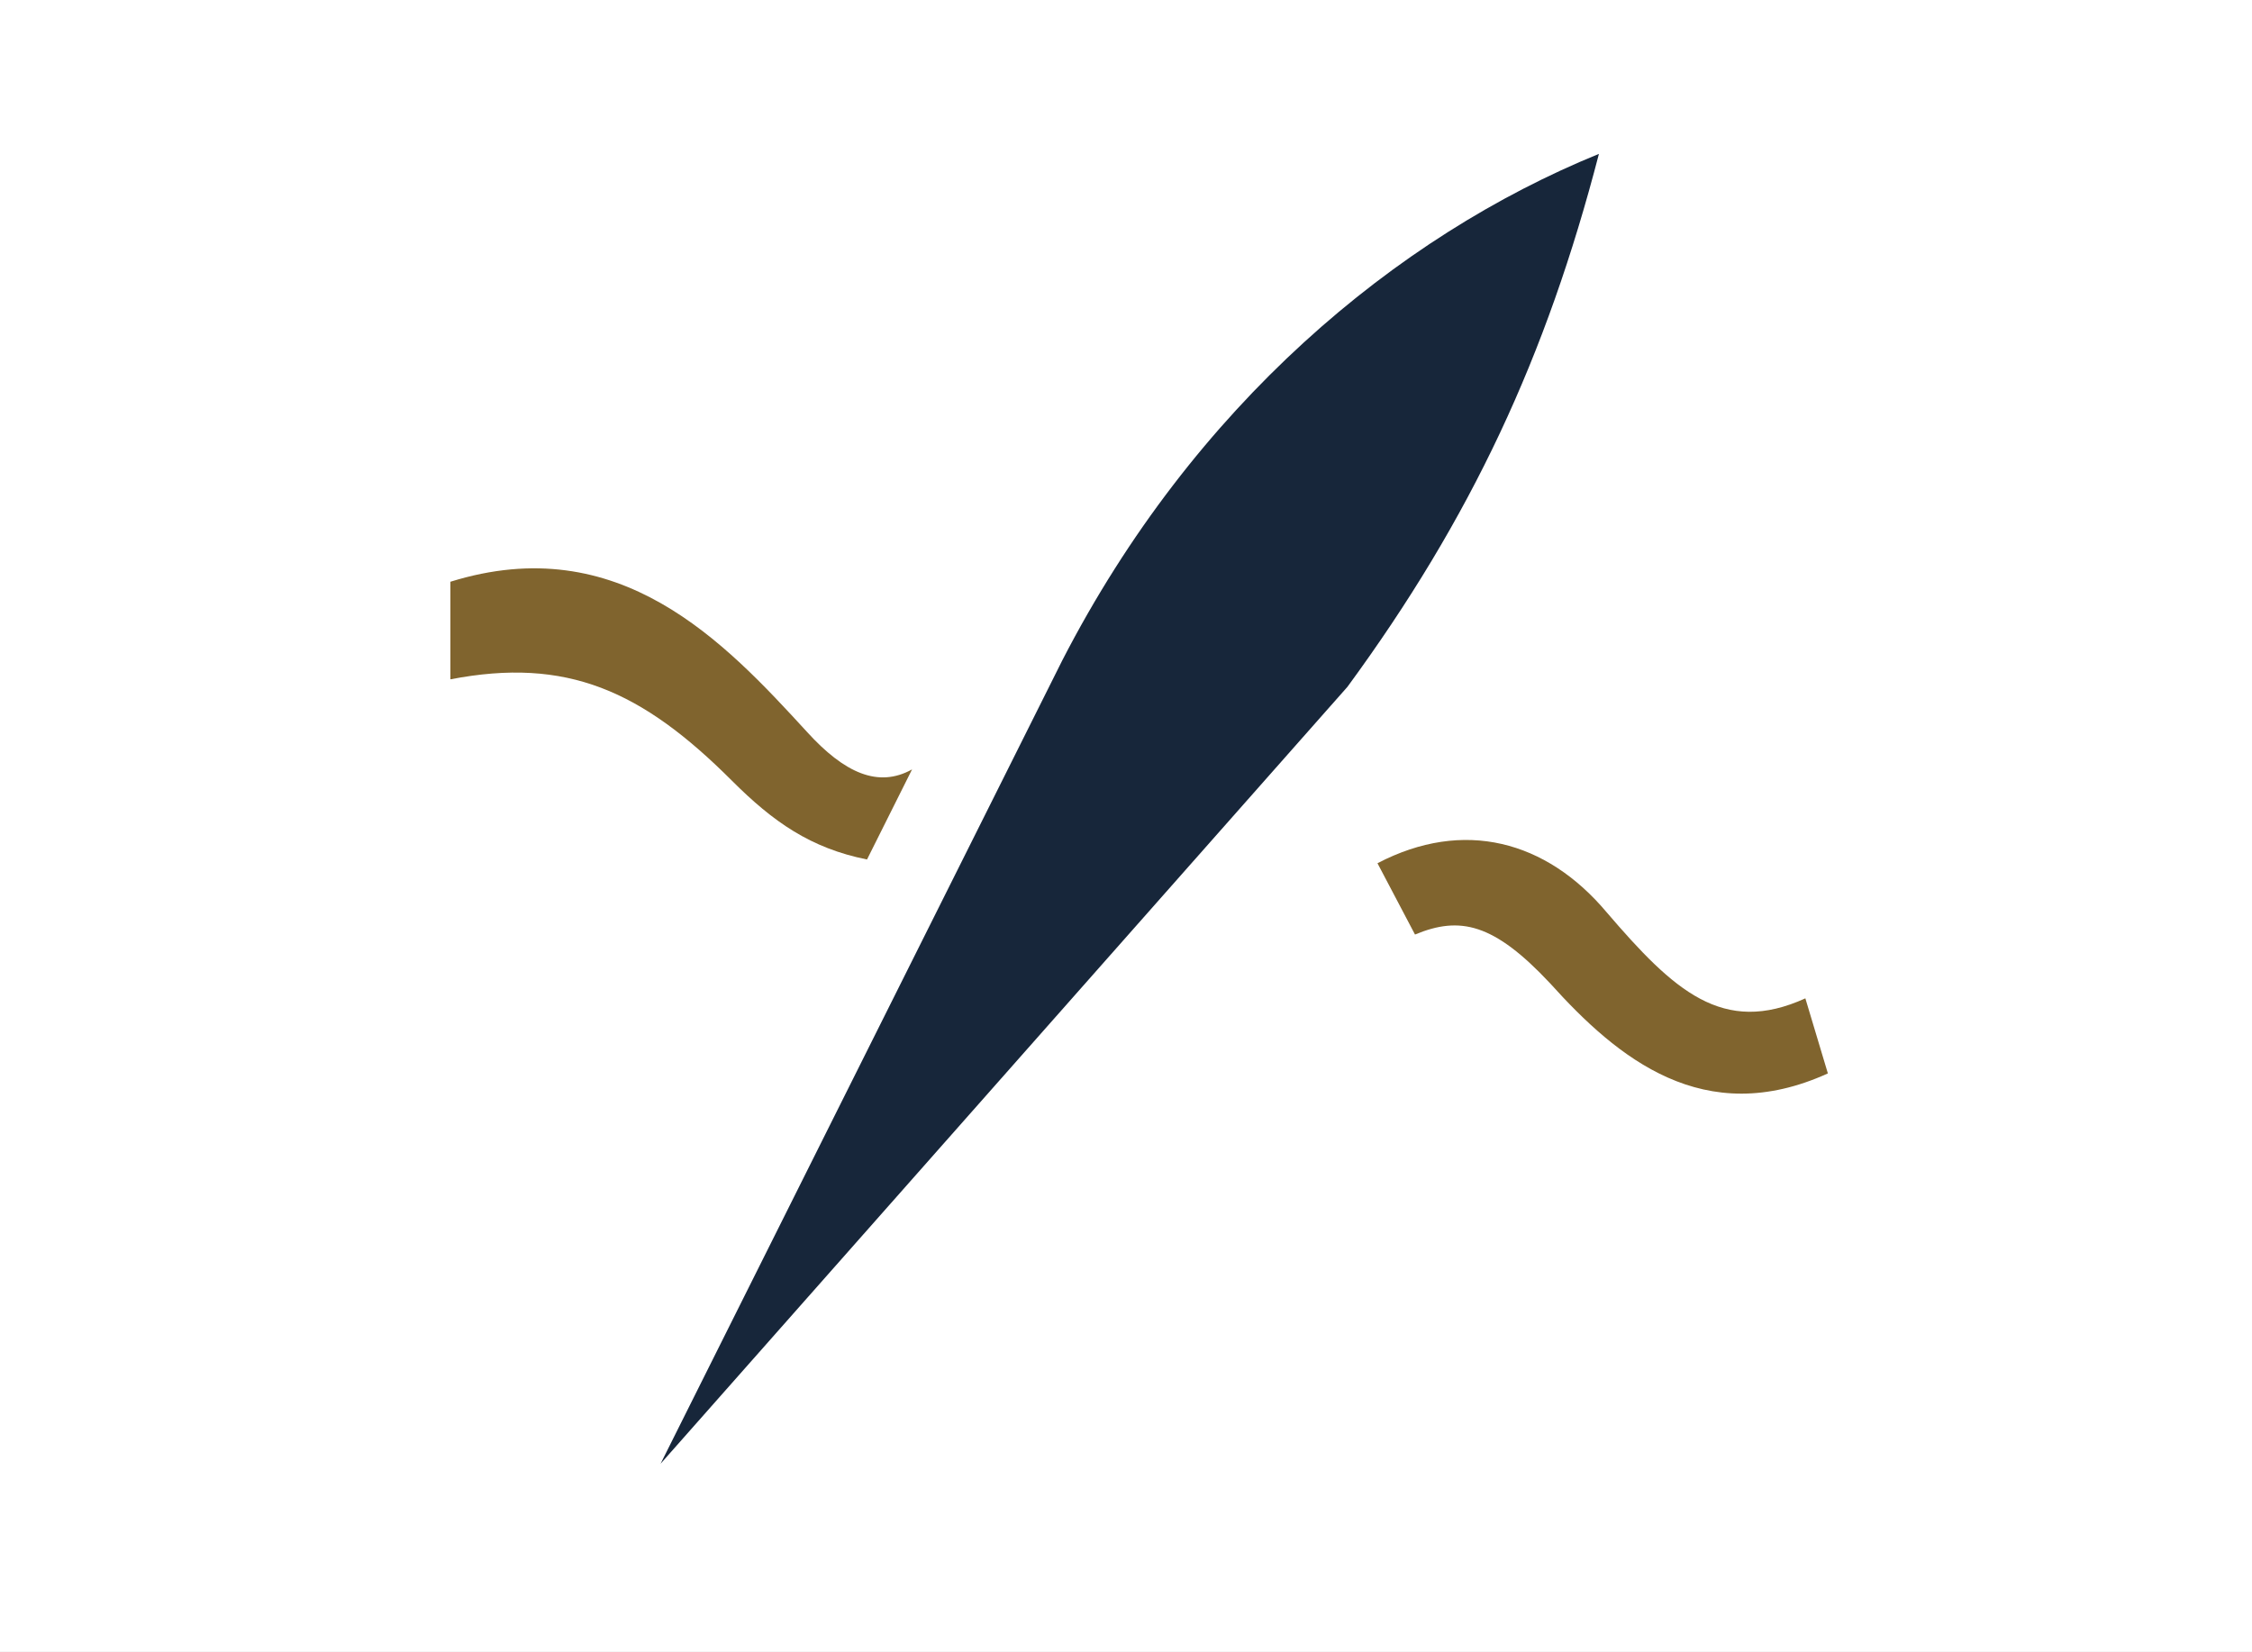
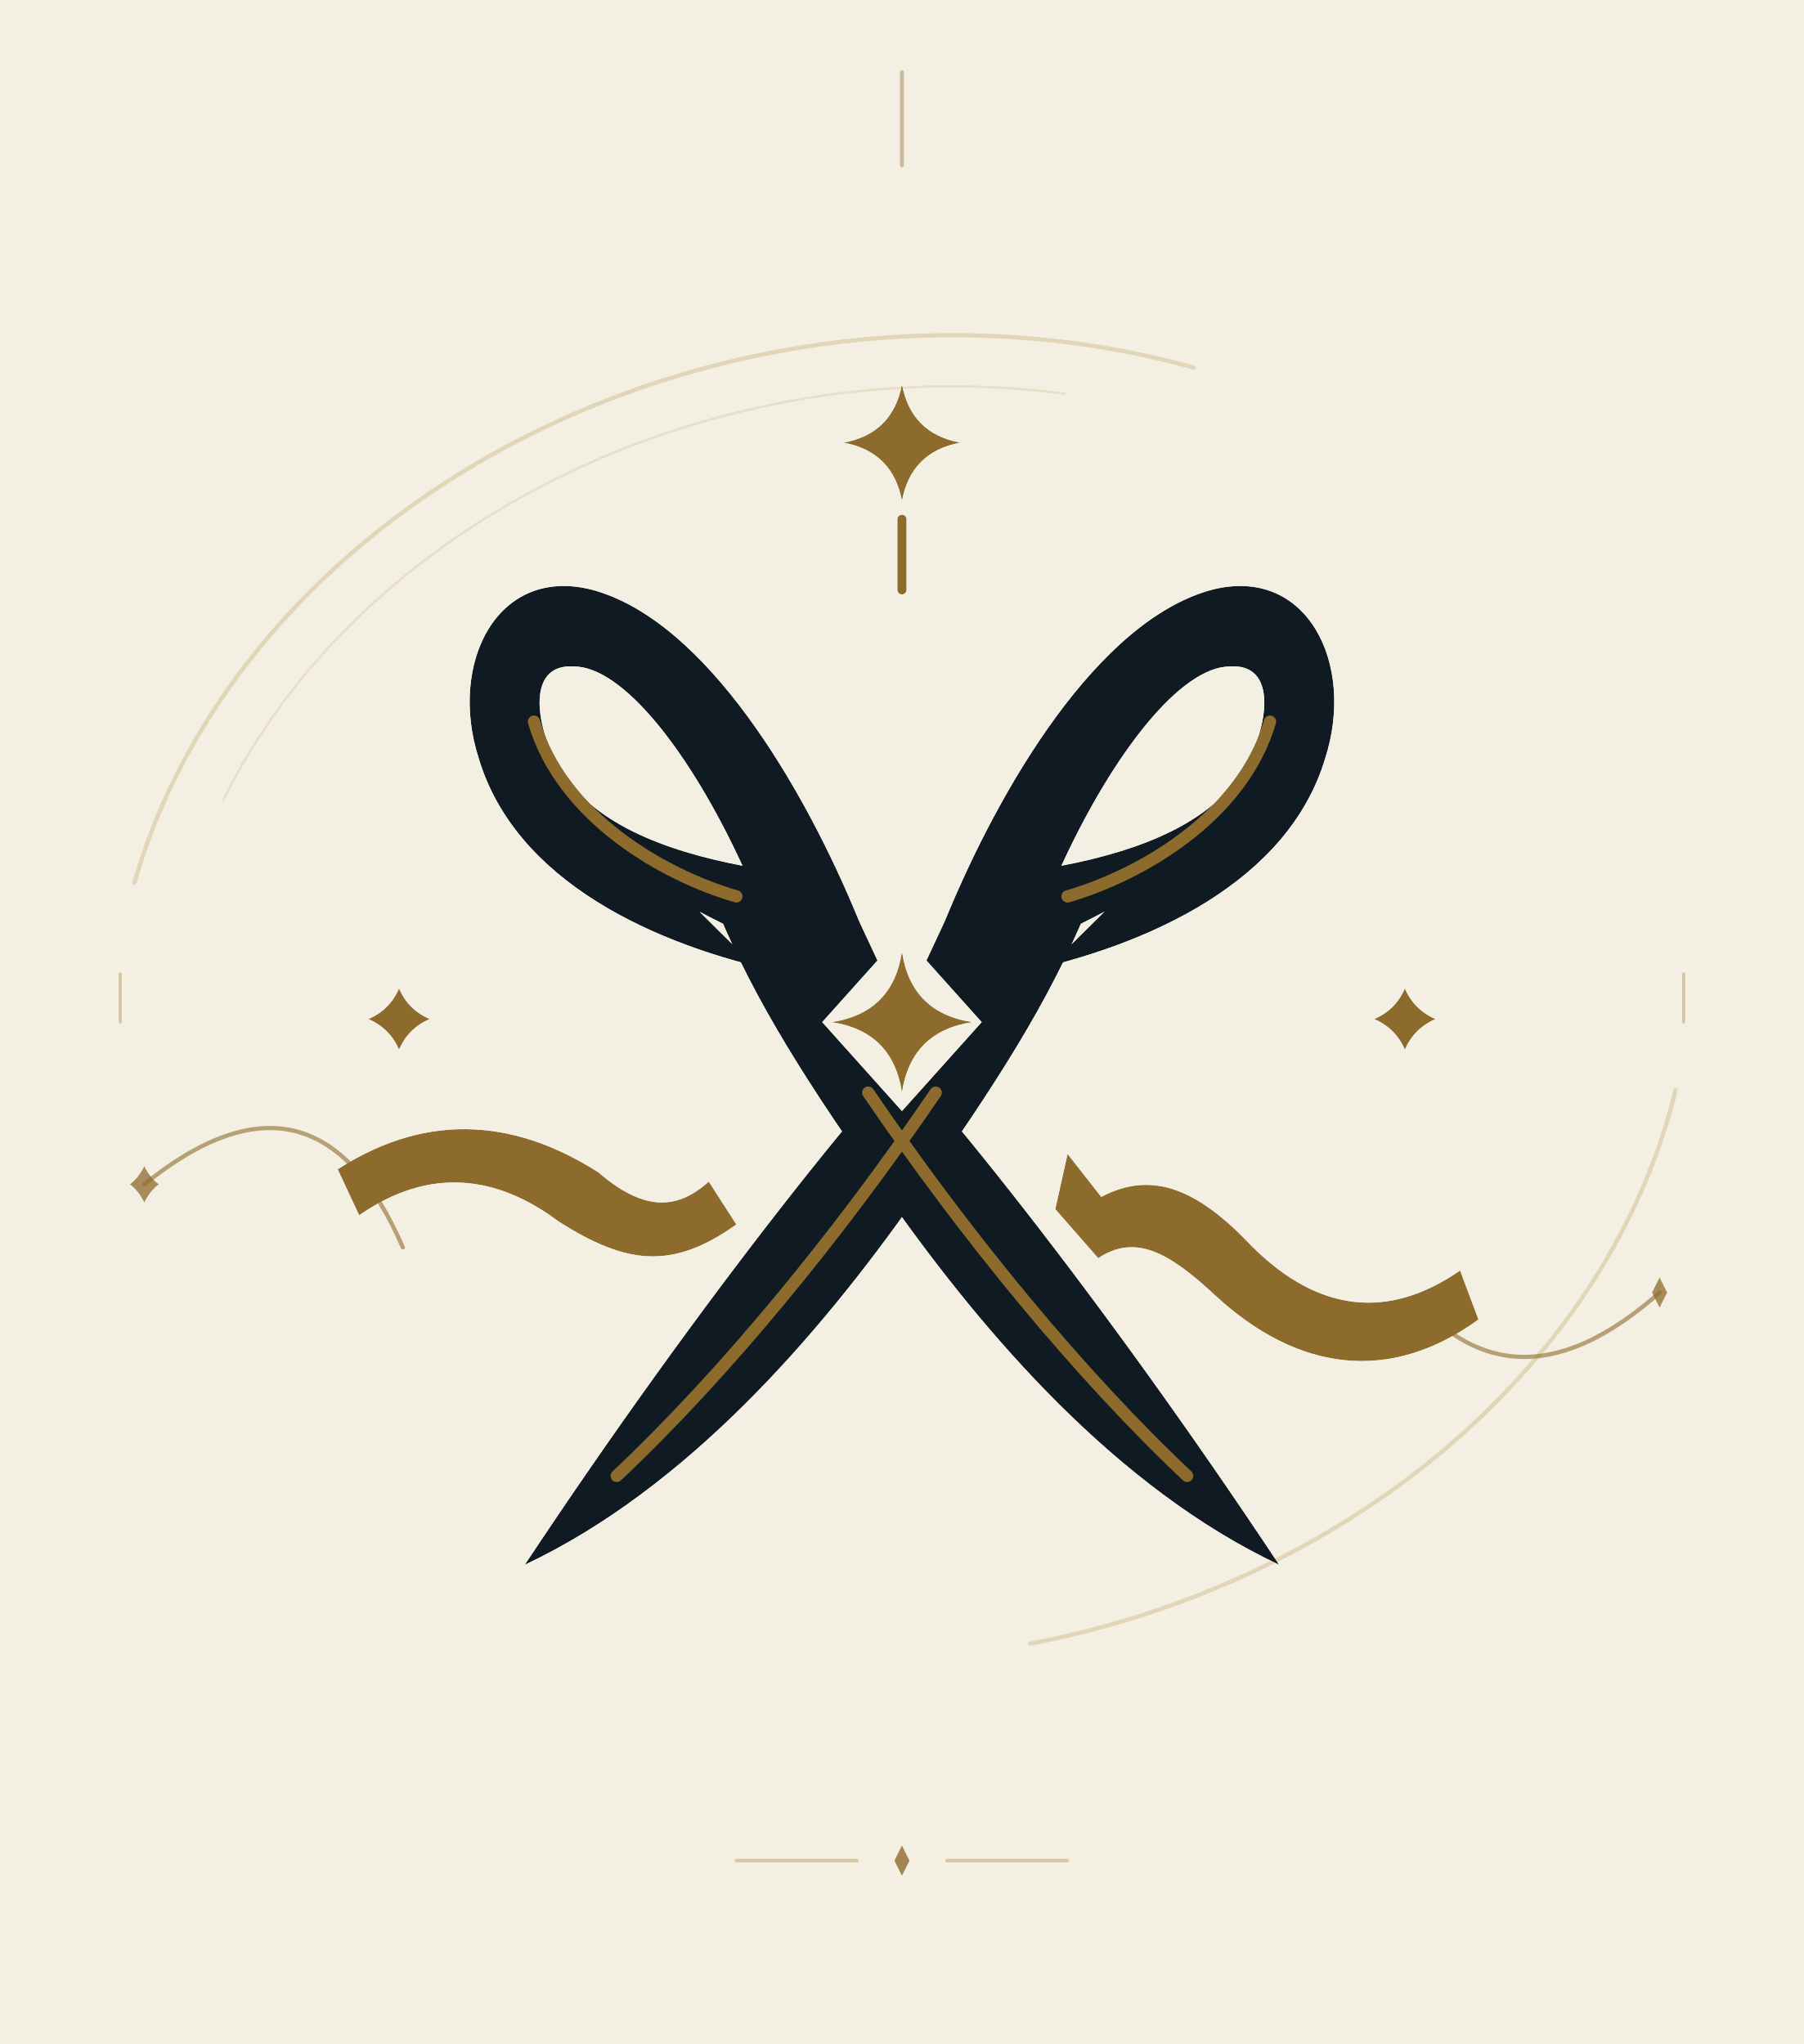
- <svg xmlns="http://www.w3.org/2000/svg" width="600" height="440" viewBox="0 0 600 440" role="img" aria-labelledby="title desc">
-   <rect x="0" y="0" width="600" height="440" fill="#ffffff" />
-   <g id="ritual-emblem" transform="translate(44.0 -36.0) scale(1.0)">
-     <g id="atropos-severed-thread">
-       <g id="living-thread" fill="#80642e">
-         <path id="held-thread" d="M76 191 C121 177 149 207 171 231 C181 242 190 246 199 241 L187 265 C172 262 162 255 151 244 C127 220 107 211 76 217 Z" />
-         <path id="released-thread" d="M323 266 C346 254 368 260 384 279 C402 300 415 312 437 302 L443 322 C410 337 387 318 369 298 C354 282 345 280 333 285 Z" />
+ <svg xmlns="http://www.w3.org/2000/svg" width="600" height="680" viewBox="0 0 600 680" role="img" aria-labelledby="title desc">
+   <rect id="background" width="600" height="680" fill="#f4efe3" />
+   <path d="M55.223 249.961A264 219 0 0 1 432.000 142.340" fill="none" stroke="#b89a58" stroke-width="1.4" stroke-opacity="0.3" stroke-linecap="round" stroke-linejoin="round" transform="rotate(-10 300.0 332)" />
+   <path d="M548.079 406.902A264 219 0 0 1 304.607 550.967" fill="none" stroke="#b89a58" stroke-width="1.4" stroke-opacity="0.3" stroke-linecap="round" stroke-linejoin="round" transform="rotate(-10 300.0 332)" />
+   <path d="M89.137 227.962A246 202 0 0 1 388.159 143.417" fill="none" stroke="#b89a58" stroke-width="0.8" stroke-opacity="0.18" stroke-linecap="round" stroke-linejoin="round" transform="rotate(-10 300.0 332)" />
+   <path d="M48.0 394Q105.0 348 134.0 415" fill="none" stroke="#8d6b2d" stroke-width="1.4" stroke-opacity="0.6" stroke-linecap="round" stroke-linejoin="round" />
+   <path d="M475.0 437Q508.0 469 552.0 430" fill="none" stroke="#8d6b2d" stroke-width="1.4" stroke-opacity="0.6" stroke-linecap="round" stroke-linejoin="round" />
+   <path d="M48.0 388Q50.0 392 52.8 394Q50.0 396 48.0 400Q46.0 396 43.2 394Q46.0 392 48.0 388Z" fill="#8d6b2d" fill-opacity="0.75" />
+   <path d="M552.0 425L554.5 430 552.0 435 549.5 430Z" fill="#8d6b2d" fill-opacity="0.75" />
+   <path d="M300.0 24V55" fill="none" stroke="#8d6b2d" stroke-width="1.3" stroke-opacity="0.4" stroke-linecap="round" stroke-linejoin="round" />
+   <path d="M40.0 324V340" fill="none" stroke="#b89a58" stroke-width="1" stroke-opacity="0.5" stroke-linecap="round" stroke-linejoin="round" />
+   <path d="M560.0 324V340" fill="none" stroke="#b89a58" stroke-width="1" stroke-opacity="0.5" stroke-linecap="round" stroke-linejoin="round" />
+   <g id="atropos-hero-placement" transform="translate(38.880 83) scale(1.02)">
+     <defs>
+       <mask id="atropos-hero-alpha-cutouts" maskUnits="userSpaceOnUse" x="0" y="0" width="512" height="512">
+         <g>
+           <path d="M256 44 Q259 60 275 63 Q259 66 256 82 Q253 66 237 63 Q253 60 256 44Z" fill="#FFFFFF" />
+           <path d="M256 88V111" fill="none" stroke="#FFFFFF" stroke-width="3" stroke-linecap="round" stroke-linejoin="round" />
+           <path d="M218 236 C175 227 130 206 118 166 C108 135 124 103 155 111 C192 121 224 175 242 219 L256 249 L238 265 C222 247 206 232 190 216 C205 224 215 227 218 236Z M204 201 C187 164 165 136 149 136 C134 135 136 154 144 169 C155 187 178 196 204 201Z" fill="#FFFFFF" fill-rule="evenodd" />
+           <path d="M294 236 C337 227 382 206 394 166 C404 135 388 103 357 111 C320 121 288 175 270 219 L256 249 L274 265 C290 247 306 232 322 216 C307 224 297 227 294 236Z M308 201 C325 164 347 136 363 136 C378 135 376 154 368 169 C357 187 334 196 308 201Z" fill="#FFFFFF" fill-rule="evenodd" />
+           <path d="M232 239 C264 270 322 343 379 429 C326 404 283 354 252 310 C225 272 208 245 196 216Z" fill="#FFFFFF" />
+           <path d="M280 239 C248 270 190 343 133 429 C186 404 229 354 260 310 C287 272 304 245 316 216Z" fill="#FFFFFF" />
+           <path d="M245 275 C277 322 314 367 349 400" fill="none" stroke="#FFFFFF" stroke-width="4" stroke-linecap="round" stroke-linejoin="round" />
+           <path d="M267 275 C235 322 198 367 163 400" fill="none" stroke="#FFFFFF" stroke-width="4" stroke-linecap="round" stroke-linejoin="round" />
+           <path d="M136 154 C145 185 178 204 202 211M376 154C367 185 334 204 310 211" fill="none" stroke="#FFFFFF" stroke-width="4" stroke-linecap="round" stroke-linejoin="round" />
+           <path d="M256 223L282 252 256 281 230 252Z" fill="#000000" />
+           <path d="M256 229 Q259 249 279 252 Q259 255 256 275 Q253 255 233 252 Q253 249 256 229Z" fill="#FFFFFF" />
+           <path d="M72 300 C103 280 132 285 157 301 C171 313 182 314 193 304 L202 318 C181 333 166 331 144 317 C124 302 102 299 79 315Z" fill="#FFFFFF" />
+           <path d="M310 295 L321 309 C338 300 353 307 370 325 C392 347 415 349 438 333 L444 349 C415 370 385 366 358 341 C343 327 332 321 320 329 L306 313Z" fill="#FFFFFF" />
+           <path d="M92 241 Q95 248 102 251 Q95 254 92 261 Q89 254 82 251 Q89 248 92 241Z" fill="#FFFFFF" />
+           <path d="M420 241 Q423 248 430 251 Q423 254 420 261 Q417 254 410 251 Q417 248 420 241Z" fill="#FFFFFF" />
+         </g>
+       </mask>
+     </defs>
+     <g mask="url(#atropos-hero-alpha-cutouts)">
+       <g id="atropos-hero-atropos-fate-instrument">
+         <path d="M256 44 Q259 60 275 63 Q259 66 256 82 Q253 66 237 63 Q253 60 256 44Z" fill="#8d6b2d" />
+         <path d="M256 88V111" fill="none" stroke="#8d6b2d" stroke-width="3" stroke-linecap="round" stroke-linejoin="round" />
+         <path id="atropos-hero-western-shear-eye" d="M218 236 C175 227 130 206 118 166 C108 135 124 103 155 111 C192 121 224 175 242 219 L256 249 L238 265 C222 247 206 232 190 216 C205 224 215 227 218 236Z M204 201 C187 164 165 136 149 136 C134 135 136 154 144 169 C155 187 178 196 204 201Z" fill="#101a22" fill-rule="evenodd" />
+         <path id="atropos-hero-eastern-shear-eye" d="M294 236 C337 227 382 206 394 166 C404 135 388 103 357 111 C320 121 288 175 270 219 L256 249 L274 265 C290 247 306 232 322 216 C307 224 297 227 294 236Z M308 201 C325 164 347 136 363 136 C378 135 376 154 368 169 C357 187 334 196 308 201Z" fill="#101a22" fill-rule="evenodd" />
+         <path id="atropos-hero-eastern-blade" d="M232 239 C264 270 322 343 379 429 C326 404 283 354 252 310 C225 272 208 245 196 216Z" fill="#101a22" />
+         <path id="atropos-hero-western-blade" d="M280 239 C248 270 190 343 133 429 C186 404 229 354 260 310 C287 272 304 245 316 216Z" fill="#101a22" />
+         <path d="M245 275 C277 322 314 367 349 400" fill="none" stroke="#8d6b2d" stroke-width="4" stroke-linecap="round" stroke-linejoin="round" />
+         <path d="M267 275 C235 322 198 367 163 400" fill="none" stroke="#8d6b2d" stroke-width="4" stroke-linecap="round" stroke-linejoin="round" />
+         <path d="M136 154 C145 185 178 204 202 211M376 154C367 185 334 204 310 211" fill="none" stroke="#8d6b2d" stroke-width="4" stroke-linecap="round" stroke-linejoin="round" />
+         <path d="M256 223L282 252 256 281 230 252Z" fill="#f4efe3" />
+         <path d="M256 229 Q259 249 279 252 Q259 255 256 275 Q253 255 233 252 Q253 249 256 229Z" fill="#8d6b2d" />
+         <path id="atropos-hero-held-thread" d="M72 300 C103 280 132 285 157 301 C171 313 182 314 193 304 L202 318 C181 333 166 331 144 317 C124 302 102 299 79 315Z" fill="#8d6b2d" />
+         <path id="atropos-hero-released-thread" d="M310 295 L321 309 C338 300 353 307 370 325 C392 347 415 349 438 333 L444 349 C415 370 385 366 358 341 C343 327 332 321 320 329 L306 313Z" fill="#8d6b2d" />
+         <path d="M92 241 Q95 248 102 251 Q95 254 92 261 Q89 254 82 251 Q89 248 92 241Z" fill="#8d6b2d" />
+         <path d="M420 241 Q423 248 430 251 Q423 254 420 261 Q417 254 410 251 Q417 248 420 241Z" fill="#8d6b2d" />
      </g>
-       <path id="decisive-edge" fill="#17263a" d="M132 426 L239 212 C274 144 328 99 382 77 C368 131 348 174 315 219 Z" />
    </g>
  </g>
+   <path d="M245.0 619H285.0M315.0 619H355.0" fill="none" stroke="#b89a58" stroke-width="1.2" stroke-opacity="0.45" stroke-linecap="round" stroke-linejoin="round" />
+   <path d="M300.0 614L302.5 619 300.0 624 297.5 619Z" fill="#8d6b2d" fill-opacity="0.8" />
</svg>
